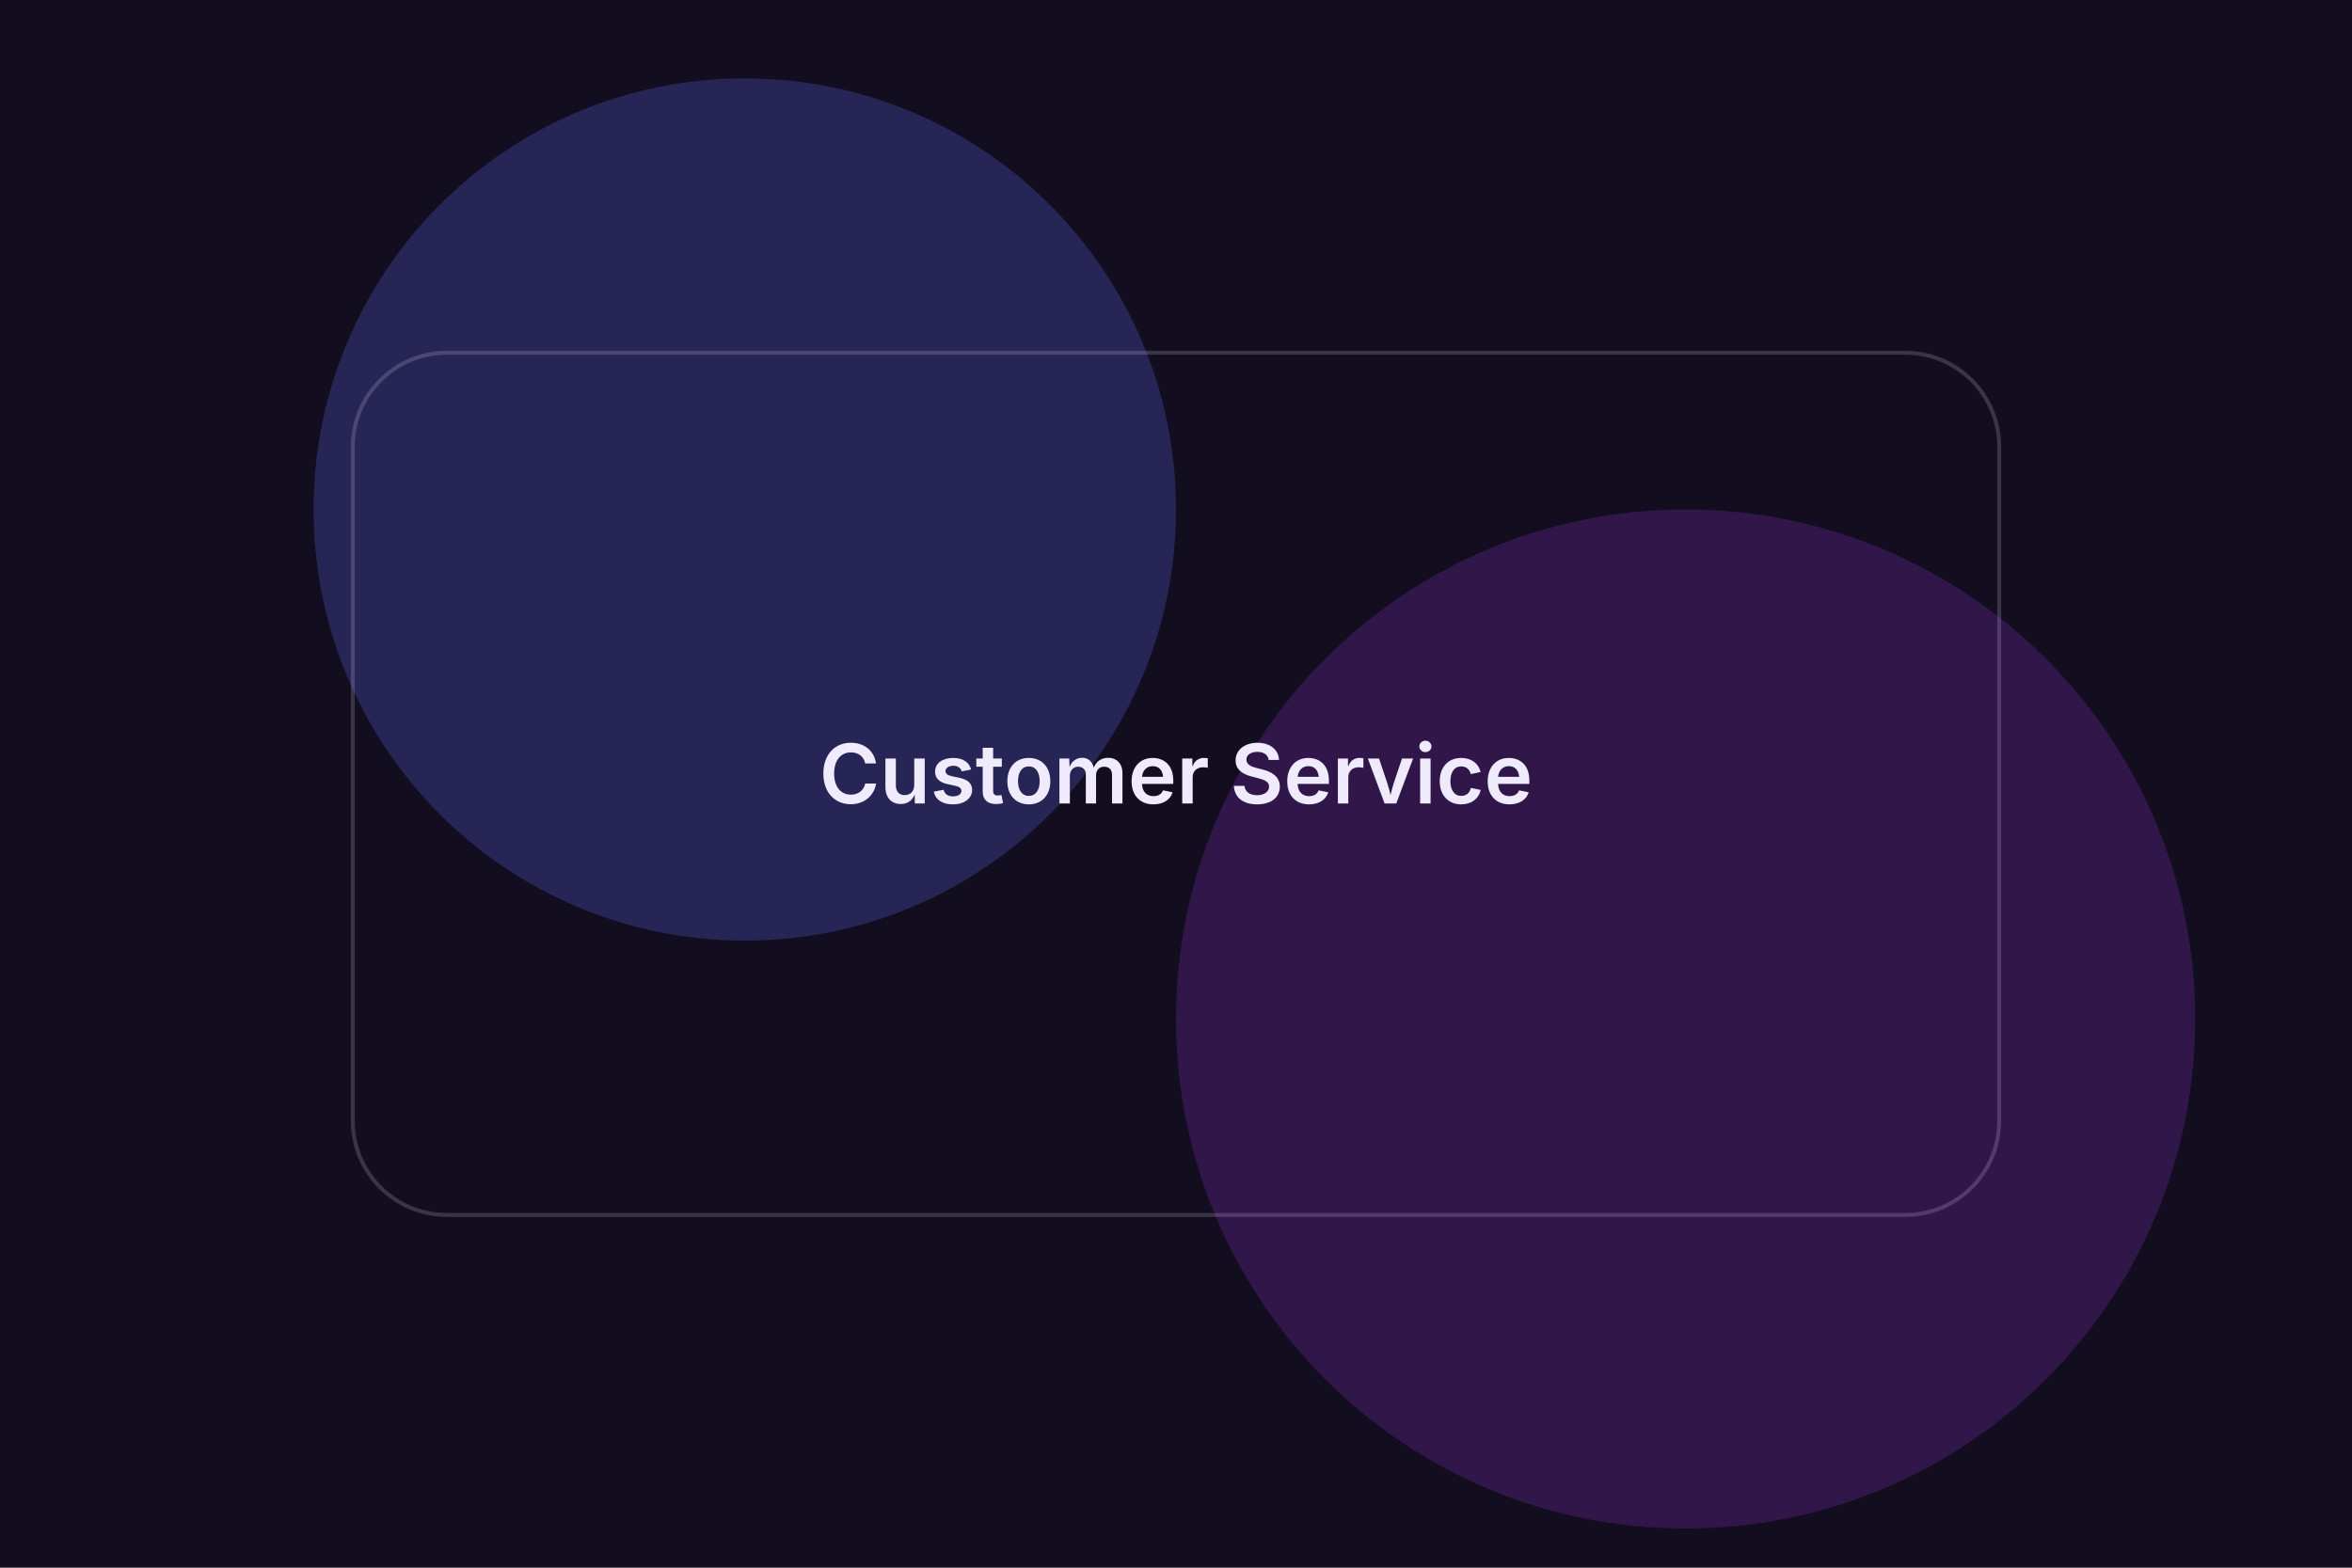
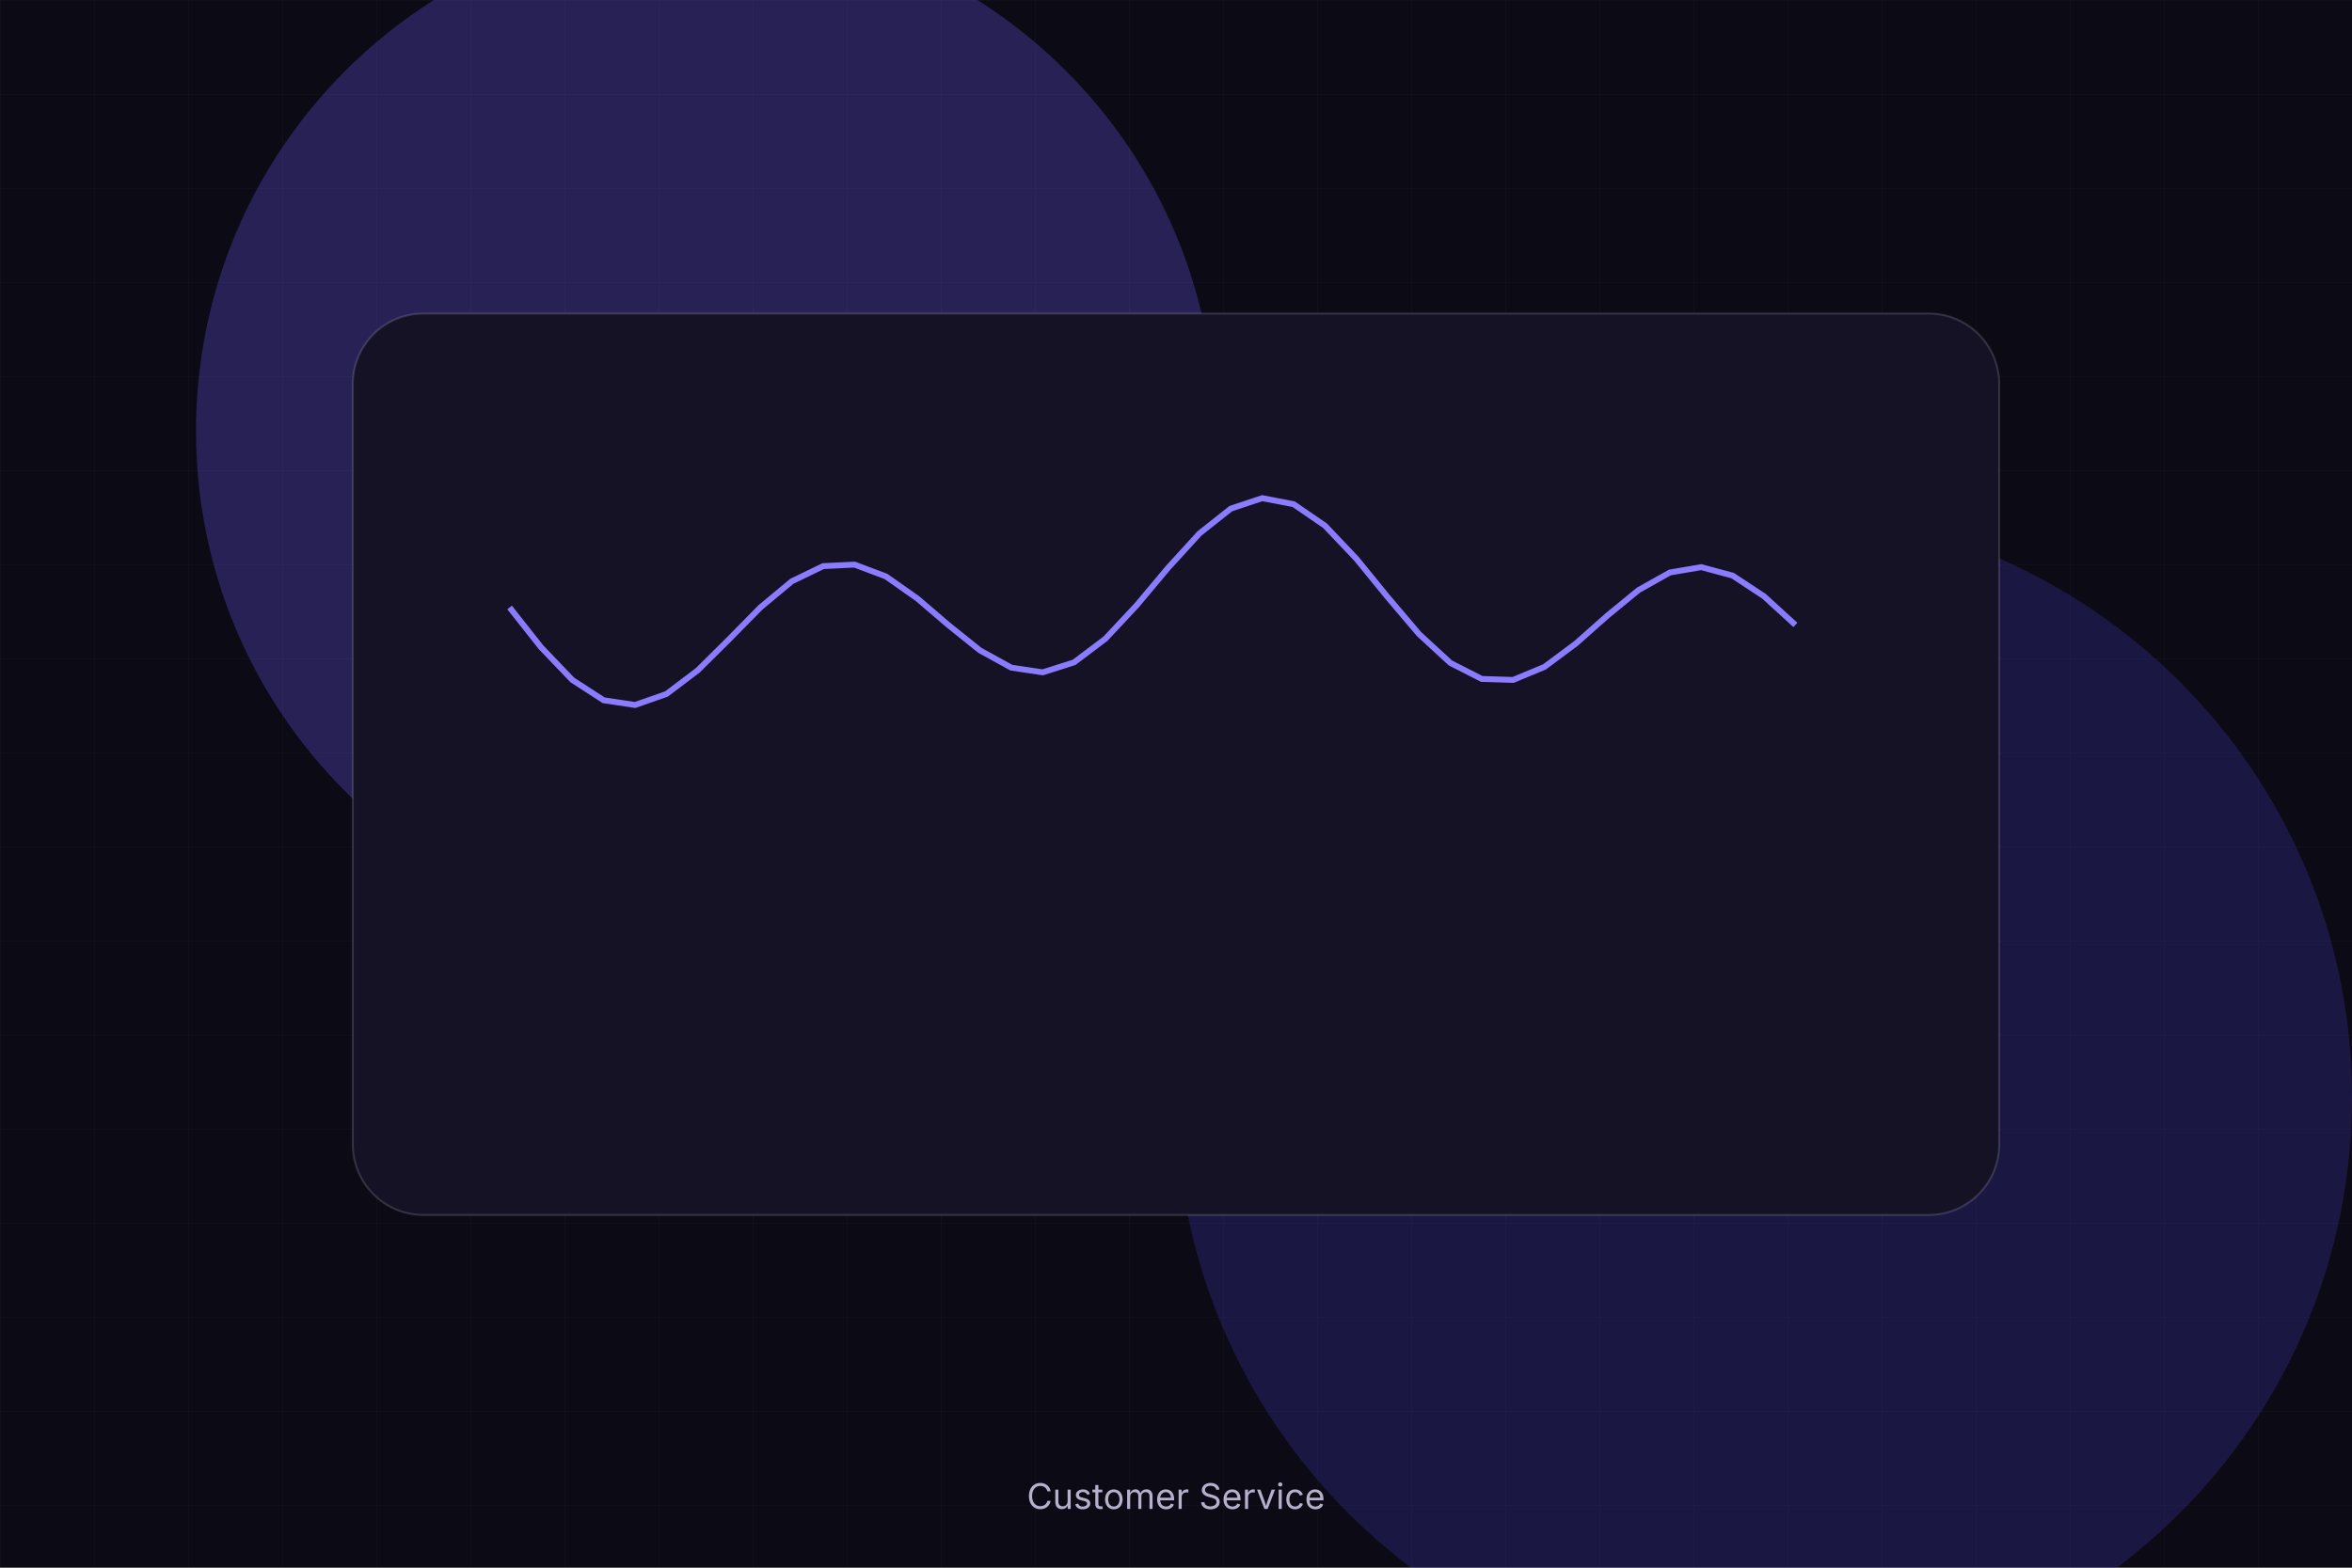
<svg xmlns="http://www.w3.org/2000/svg" viewBox="0 0 1200 800" fill="none">
-   <rect width="1200" height="800" fill="#120E1F" />
-   <circle cx="380" cy="260" r="220" fill="hsla(236,70%,62%,0.28)" />
-   <circle cx="860" cy="520" r="260" fill="hsla(276,75%,55%,0.22)" />
-   <rect x="180" y="180" width="840" height="440" rx="48" stroke="rgba(239,234,252,0.18)" stroke-width="2" />
-   <text x="600" y="410" text-anchor="middle" fill="#EFEAFC" font-family="Outfit, Inter, sans-serif" font-size="42" font-weight="600">Customer Service</text>
+   <rect width="1200" height="800" fill="#0C0A14" />
+   <circle cx="360" cy="220" r="260" fill="#6D5CFF" opacity="0.28" />
+   <circle cx="900" cy="560" r="300" fill="#4F46E5" opacity="0.22" />
+   <rect width="1200" height="800" fill="url(#grid)" opacity="0.35" />
+   <defs>
+     <pattern id="grid" width="48" height="48" patternUnits="userSpaceOnUse">
+       <path d="M48 0H0V48" stroke="#EFEAFC" stroke-opacity="0.06" />
+     </pattern>
+   </defs>
+   <rect x="180" y="160" width="840" height="460" rx="36" fill="#161225" stroke="rgba(239,234,252,0.16)" />
+   <g transform="translate(260 220)">
+     <path d="M0 90 L16 110.26 L32 126.989 L48 137.351 L64 139.756 L80 134.163 L96 122.074 L112 106.21 L128 89.949 L144 76.635 L160 68.896 L176 68.114 L192 74.152 L208 85.393 L224 99.084 L240 111.914 L256 120.709 L272 123.096 L288 118.011 L304 105.938 L320 88.83 L336 69.737 L352 52.198 L368 39.541 L384 34.211 L400 37.284 L416 48.246 L432 65.091 L448 84.725 L464 103.575 L480 118.304 L496 126.464 L512 126.974 L528 120.319 L544 108.421 L560 94.234 L576 81.118 L592 72.137 L608 69.423 L624 73.732 L640 84.278 L656 98.893" stroke="#8B7CFF" stroke-width="3" fill="none" />
+   </g>
+   <text x="600" y="770" text-anchor="middle" fill="#B7B0CC" font-family="Outfit, Inter, sans-serif" font-size="18">Customer Service</text>
</svg>
